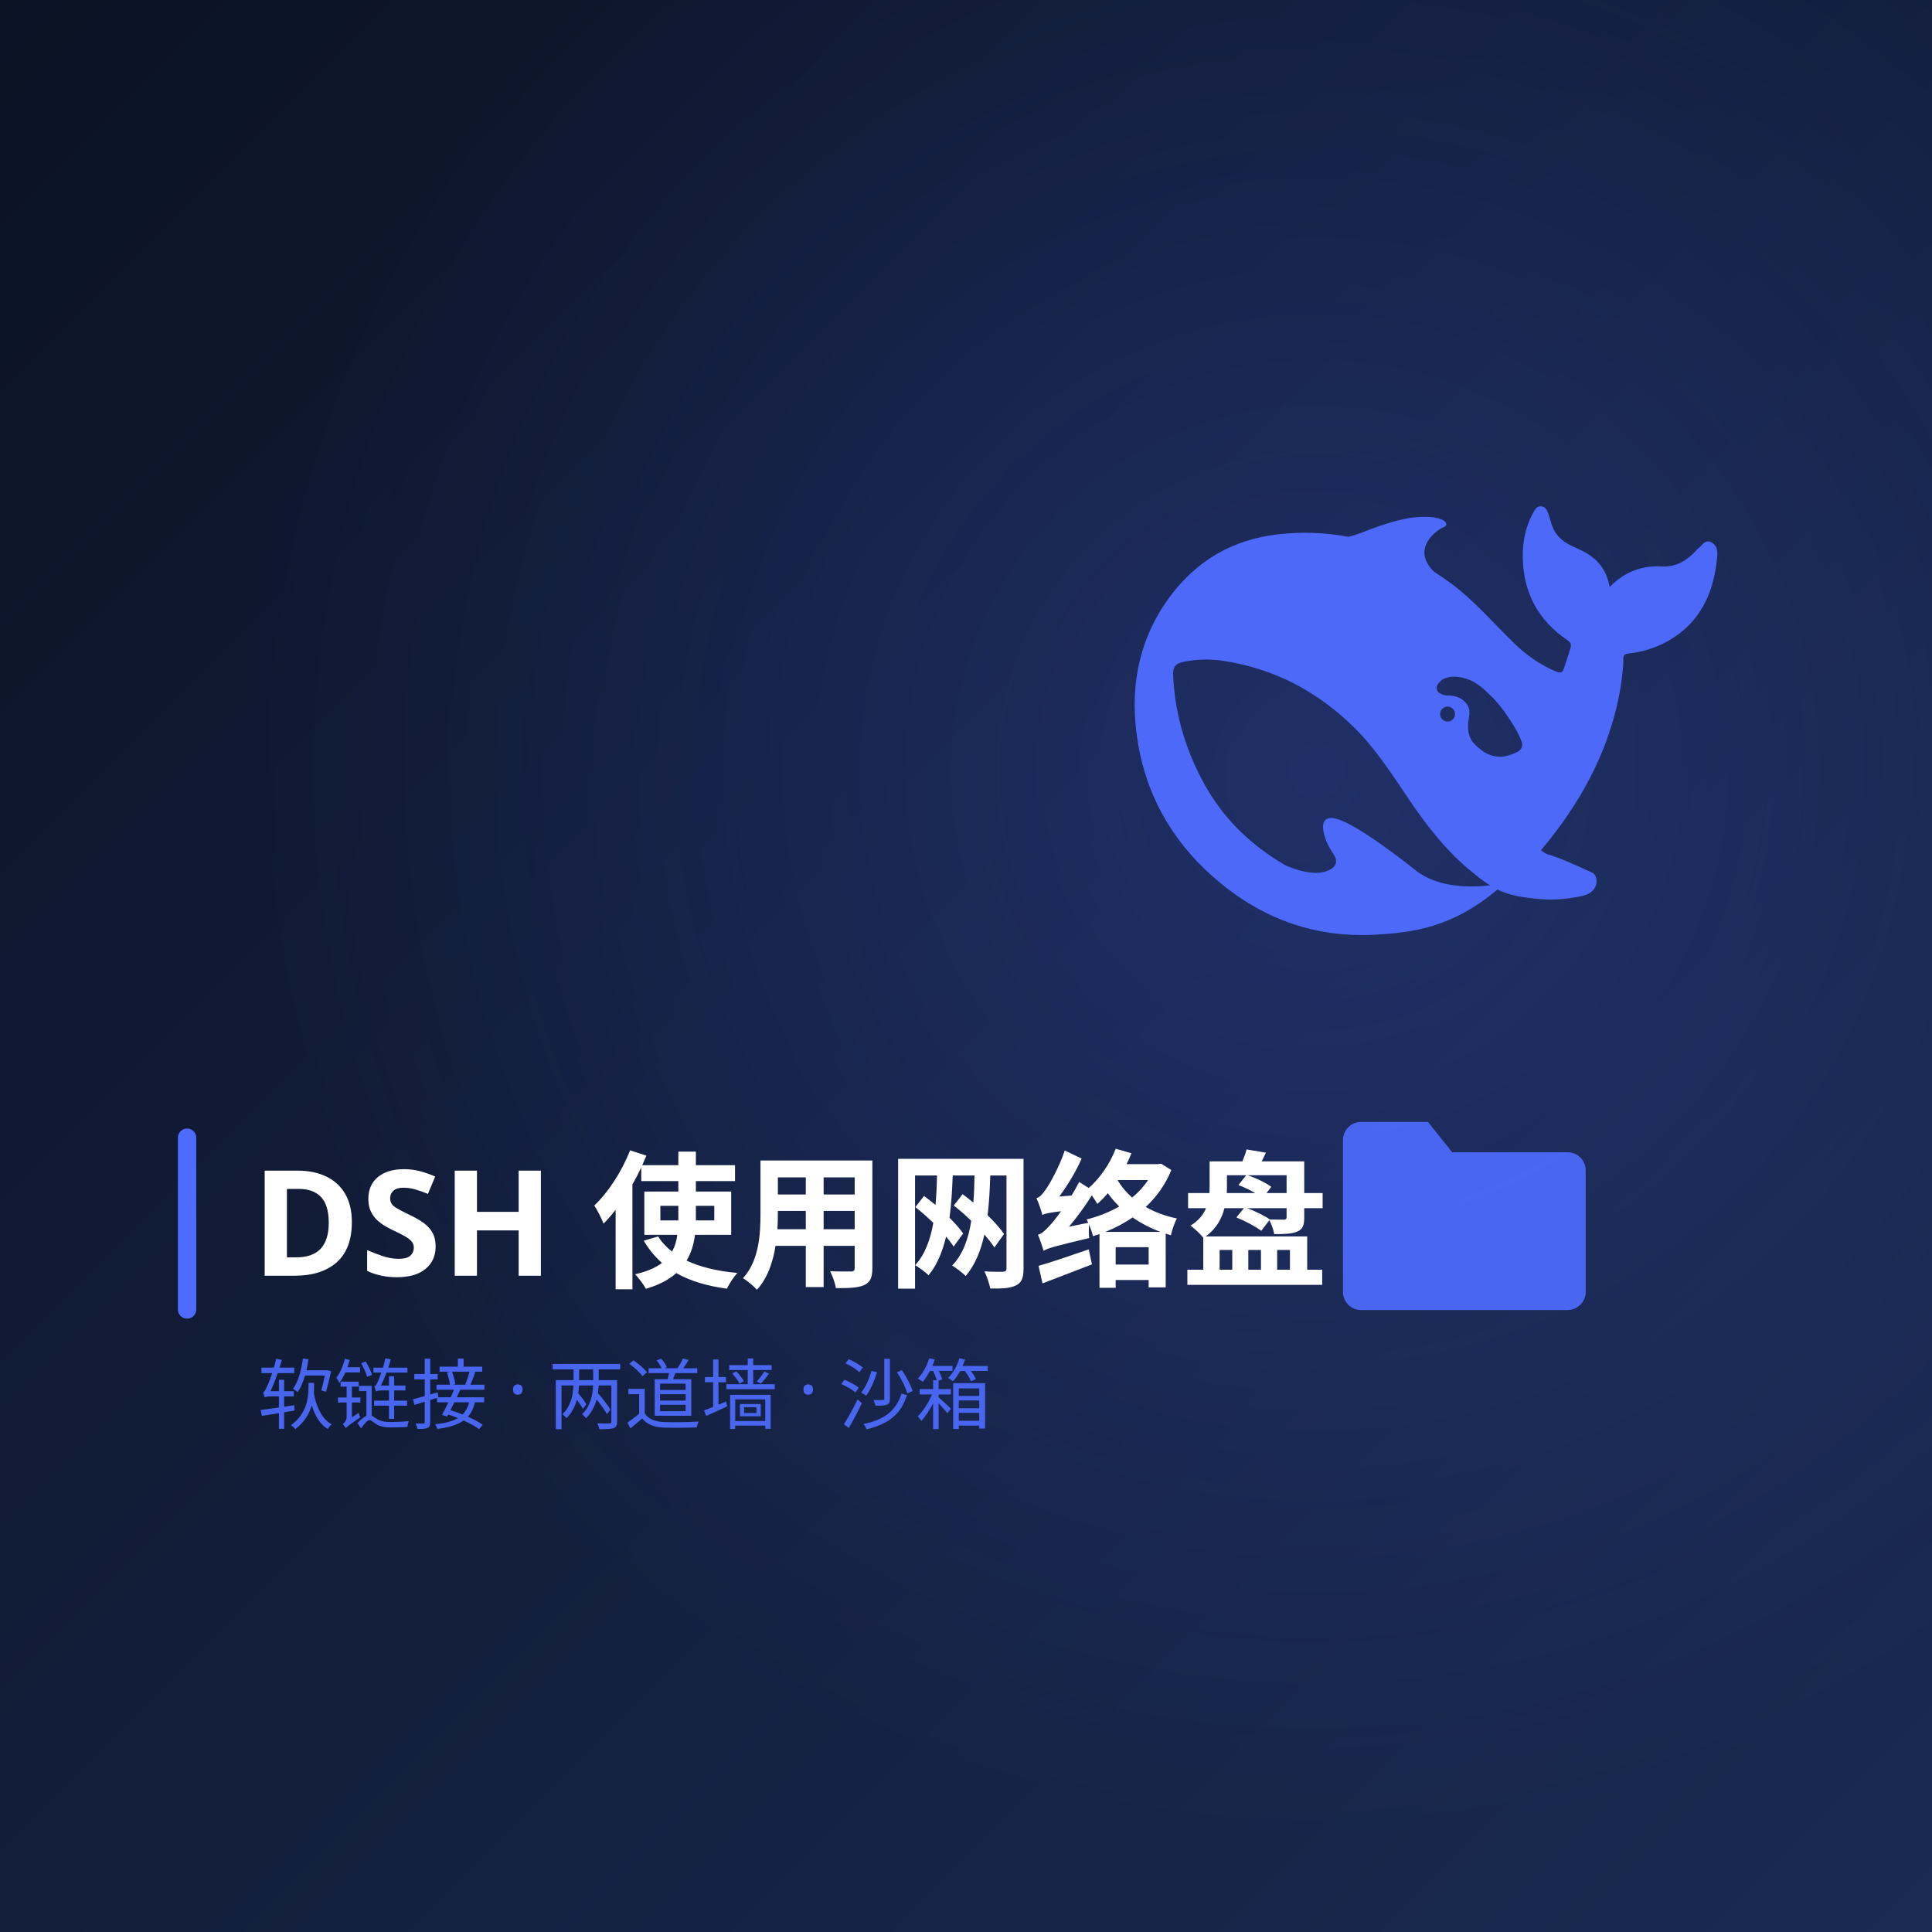
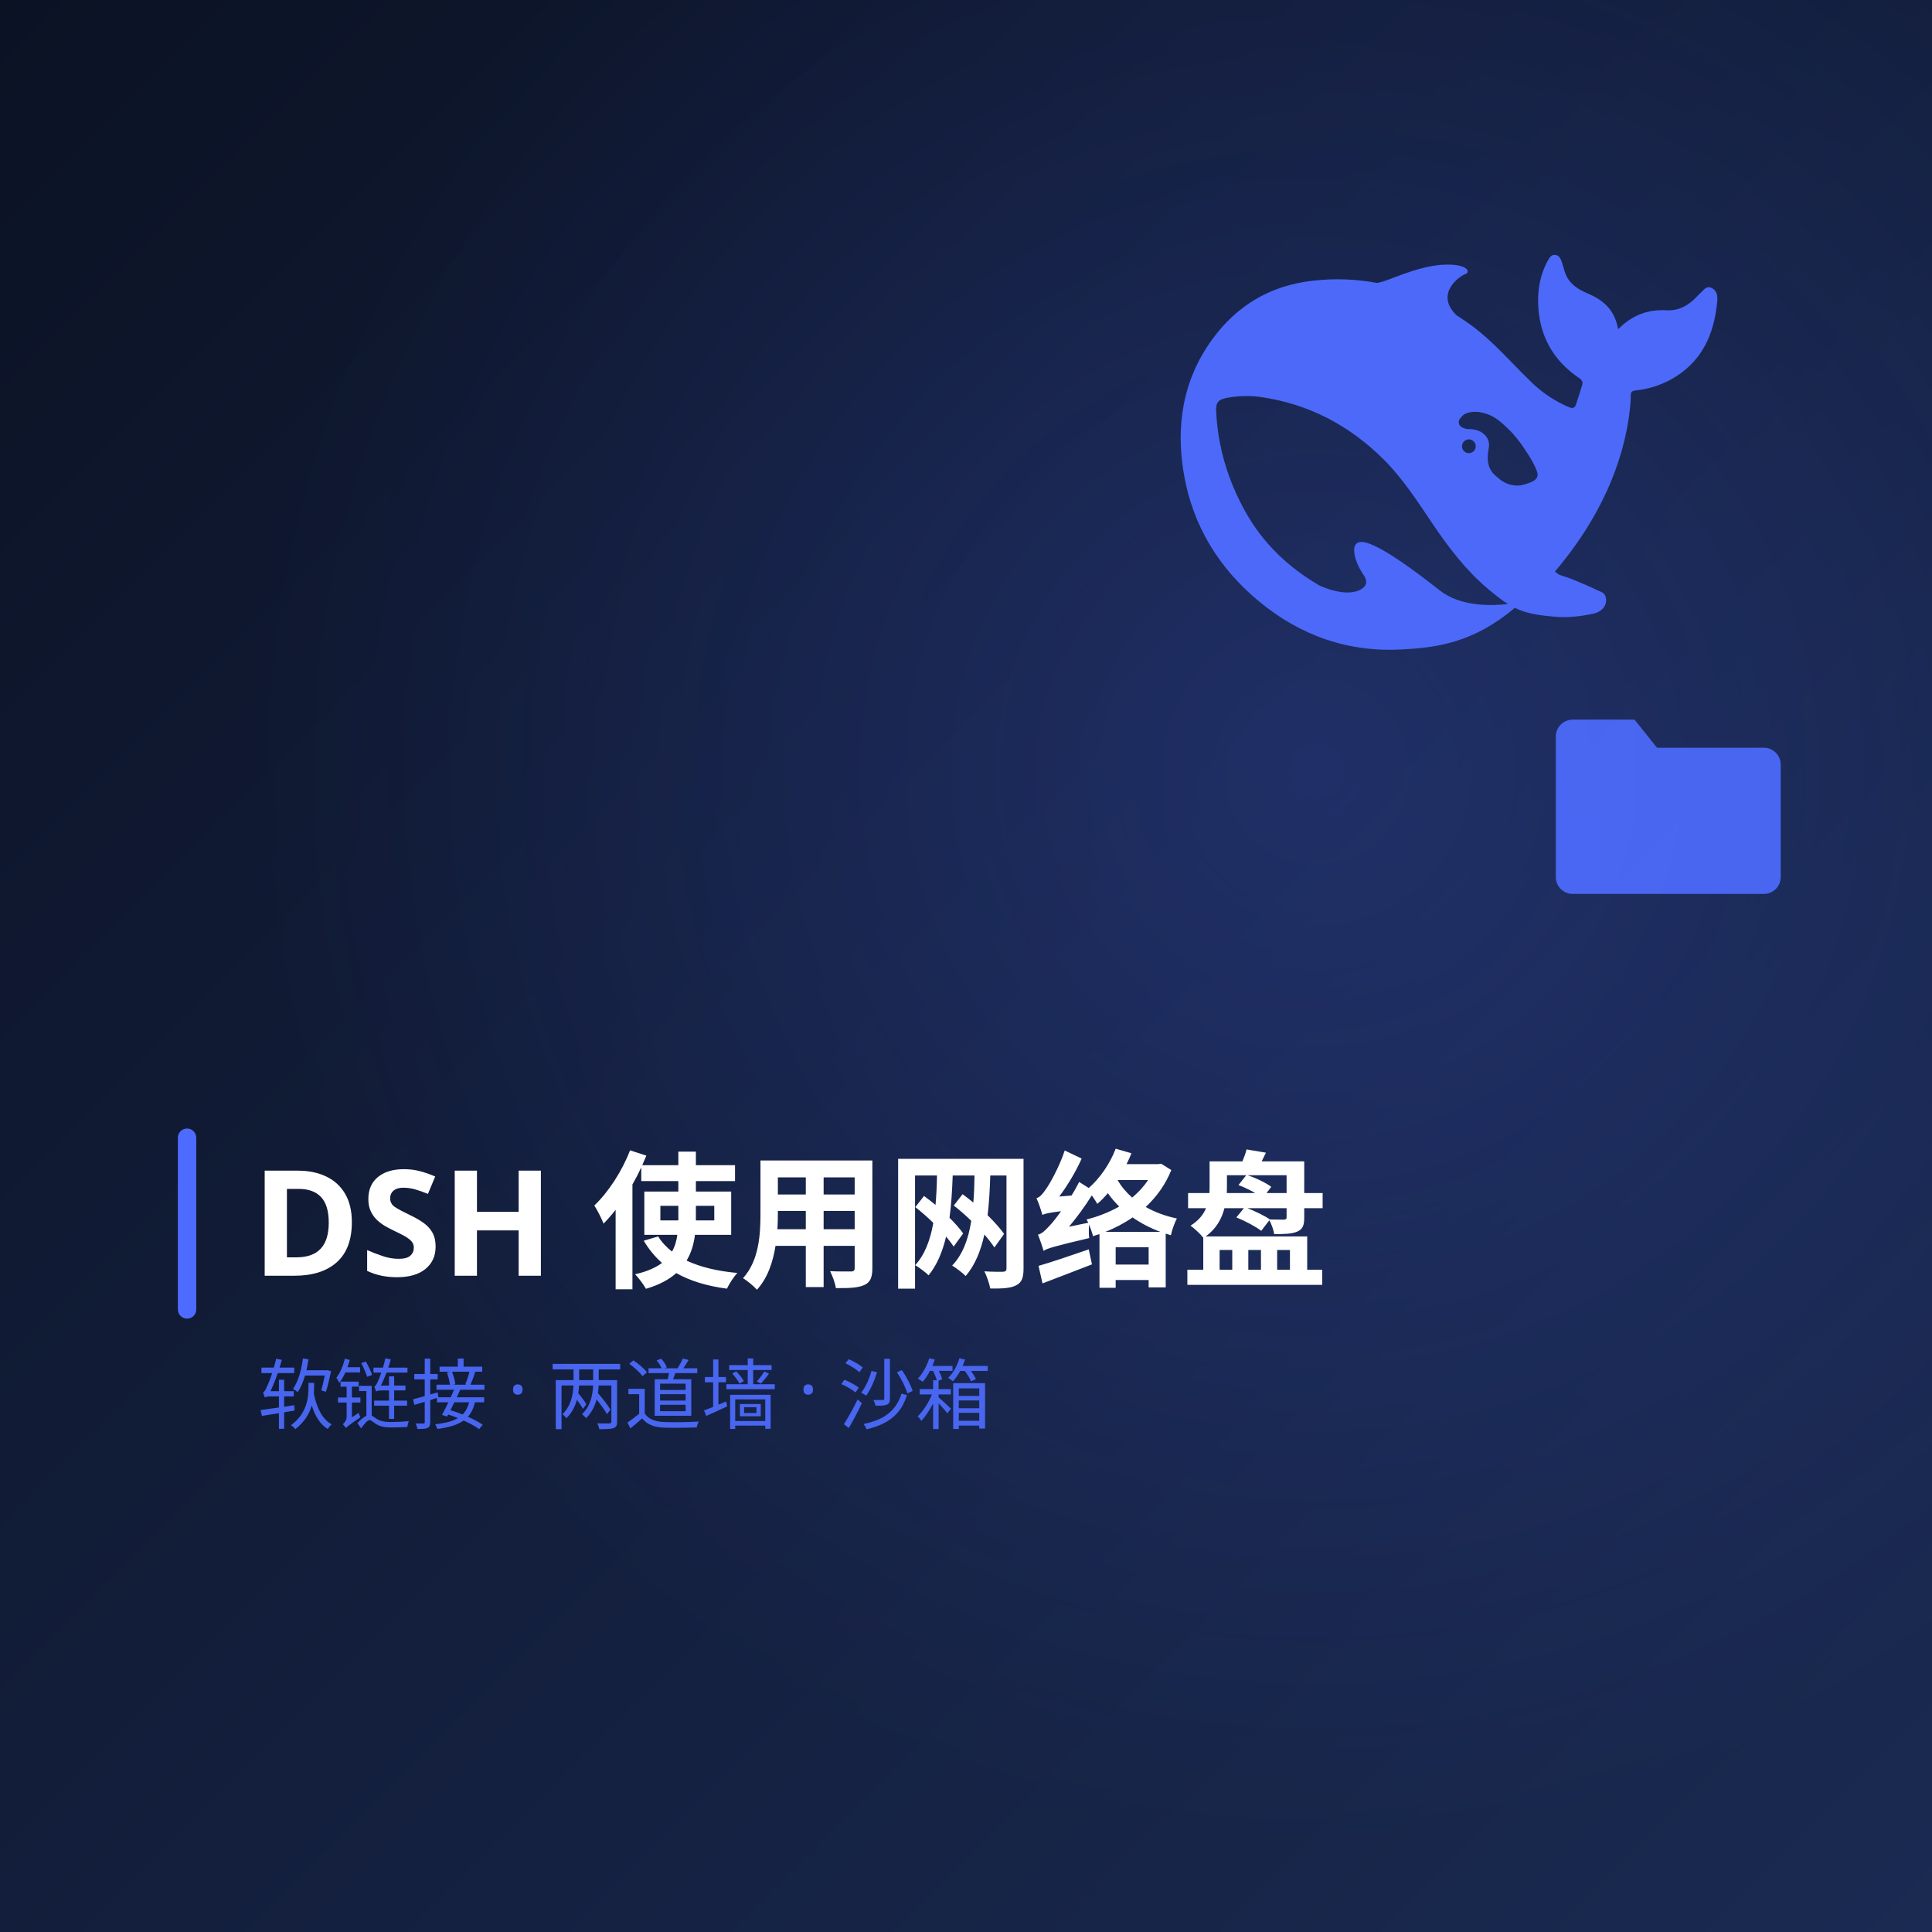
<svg xmlns="http://www.w3.org/2000/svg" width="630" height="630" viewBox="0 0 630 630" font-family="Microsoft YaHei, PingFang SC, sans-serif">
  <defs>
    <linearGradient id="bg" x1="0" y1="0" x2="1" y2="1">
      <stop offset="0%" stop-color="#0b1224" />
      <stop offset="100%" stop-color="#1a2a52" />
    </linearGradient>
    <radialGradient id="glow" cx="68%" cy="40%" r="55%">
      <stop offset="0%" stop-color="#4d6bfe" stop-opacity="0.22" />
      <stop offset="100%" stop-color="#4d6bfe" stop-opacity="0" />
    </radialGradient>
  </defs>
  <rect width="630" height="630" fill="url(#bg)" />
  <rect width="630" height="630" fill="url(#glow)" />
-   <g transform="translate(370.00,140.00) scale(7.91667)" opacity="0.97">
+   <g transform="translate(385.00,60.00) scale(7.29167)" opacity="0.97">
    <g fill="#4d6bfe">
      <path d="M23.748 4.651c-.254-.124-.364.113-.512.233-.051.04-.094.09-.137.137-.372.397-.806.657-1.373.626-.829-.046-1.537.214-2.163.848-.133-.782-.575-1.248-1.247-1.548-.352-.155-.708-.311-.955-.65-.172-.24-.219-.509-.305-.774-.055-.16-.11-.323-.293-.35-.2-.031-.278.136-.356.276-.313.572-.434 1.202-.422 1.84.027 1.436.633 2.58 1.838 3.393.137.094.172.187.129.323-.082.28-.18.553-.266.833-.055.179-.137.218-.328.14a5.5 5.5 0 0 1-1.737-1.179c-.857-.828-1.631-1.743-2.597-2.46a12 12 0 0 0-.689-.47c-.985-.957.13-1.743.387-1.836.27-.098.094-.433-.778-.428-.872.003-1.67.295-2.687.685a3 3 0 0 1-.465.136 9.6 9.6 0 0 0-2.883-.101c-1.885.21-3.39 1.1-4.497 2.622C.082 8.776-.231 10.854.152 13.02c.403 2.284 1.568 4.175 3.36 5.653 1.857 1.533 3.997 2.284 6.438 2.14 1.482-.085 3.132-.284 4.994-1.86.47.234.962.328 1.78.398.629.058 1.235-.031 1.705-.129.735-.155.684-.836.418-.961-2.155-1.004-1.682-.595-2.112-.926 1.095-1.295 2.768-3.598 3.284-6.733.05-.346.115-.834.108-1.114-.004-.171.035-.238.23-.257a4.2 4.2 0 0 0 1.545-.475c1.397-.763 1.96-2.016 2.093-3.517.02-.23-.004-.467-.247-.588M11.58 18.168c-2.088-1.642-3.101-2.183-3.52-2.16-.39.024-.32.472-.234.763.09.288.207.487.371.74.114.167.192.416-.113.603-.673.416-1.842-.14-1.897-.168-1.361-.801-2.5-1.86-3.301-3.306-.775-1.393-1.225-2.888-1.299-4.482-.02-.385.094-.522.477-.592a4.7 4.7 0 0 1 1.53-.038c2.131.311 3.946 1.264 5.467 2.774.868.86 1.525 1.887 2.202 2.89.72 1.066 1.494 2.082 2.48 2.915.348.291.626.513.892.677-.802.09-2.14.109-3.055-.615zm1.001-6.44a.306.306 0 0 1 .415-.287.3.3 0 0 1 .113.074.3.3 0 0 1 .086.214c0 .17-.136.307-.308.307a.303.303 0 0 1-.306-.307m3.11 1.596c-.2.081-.4.151-.591.16a1.25 1.25 0 0 1-.798-.254c-.274-.23-.47-.358-.551-.758a1.7 1.7 0 0 1 .015-.588c.07-.327-.007-.537-.238-.727-.188-.156-.426-.199-.689-.199a.6.6 0 0 1-.254-.078.253.253 0 0 1-.114-.358 1 1 0 0 1 .192-.21c.356-.202.767-.136 1.146.016.352.144.618.408 1.001.782.392.451.462.576.685.915.176.264.336.536.446.848.066.194-.02.353-.25.45" />
    </g>
  </g>
-   <g transform="translate(430.00,350.00) scale(3.95833)" opacity="0.92">
+   <g transform="translate(500.00,220.00) scale(3.66667)" opacity="0.92">
    <g fill="#4d6bfe">
      <path d="M2 5.5 A1.5 1.5 0 0 1 3.5 4 H9 L11 6.5 H20.5 A1.5 1.5 0 0 1 22 8 V18 A1.5 1.5 0 0 1 20.5 19.5 H3.5 A1.5 1.5 0 0 1 2 18 Z" />
    </g>
  </g>
  <rect x="58" y="368" width="6" height="62" fill="#4d6bfe" rx="3" />
  <text x="82" y="416" font-size="48" font-weight="bold" fill="#ffffff">DSH 使用网络盘</text>
  <text x="84" y="464" font-size="25" fill="#4d6bfe" opacity="0.92">软链接 · 两道墙 · 沙箱</text>
</svg>
